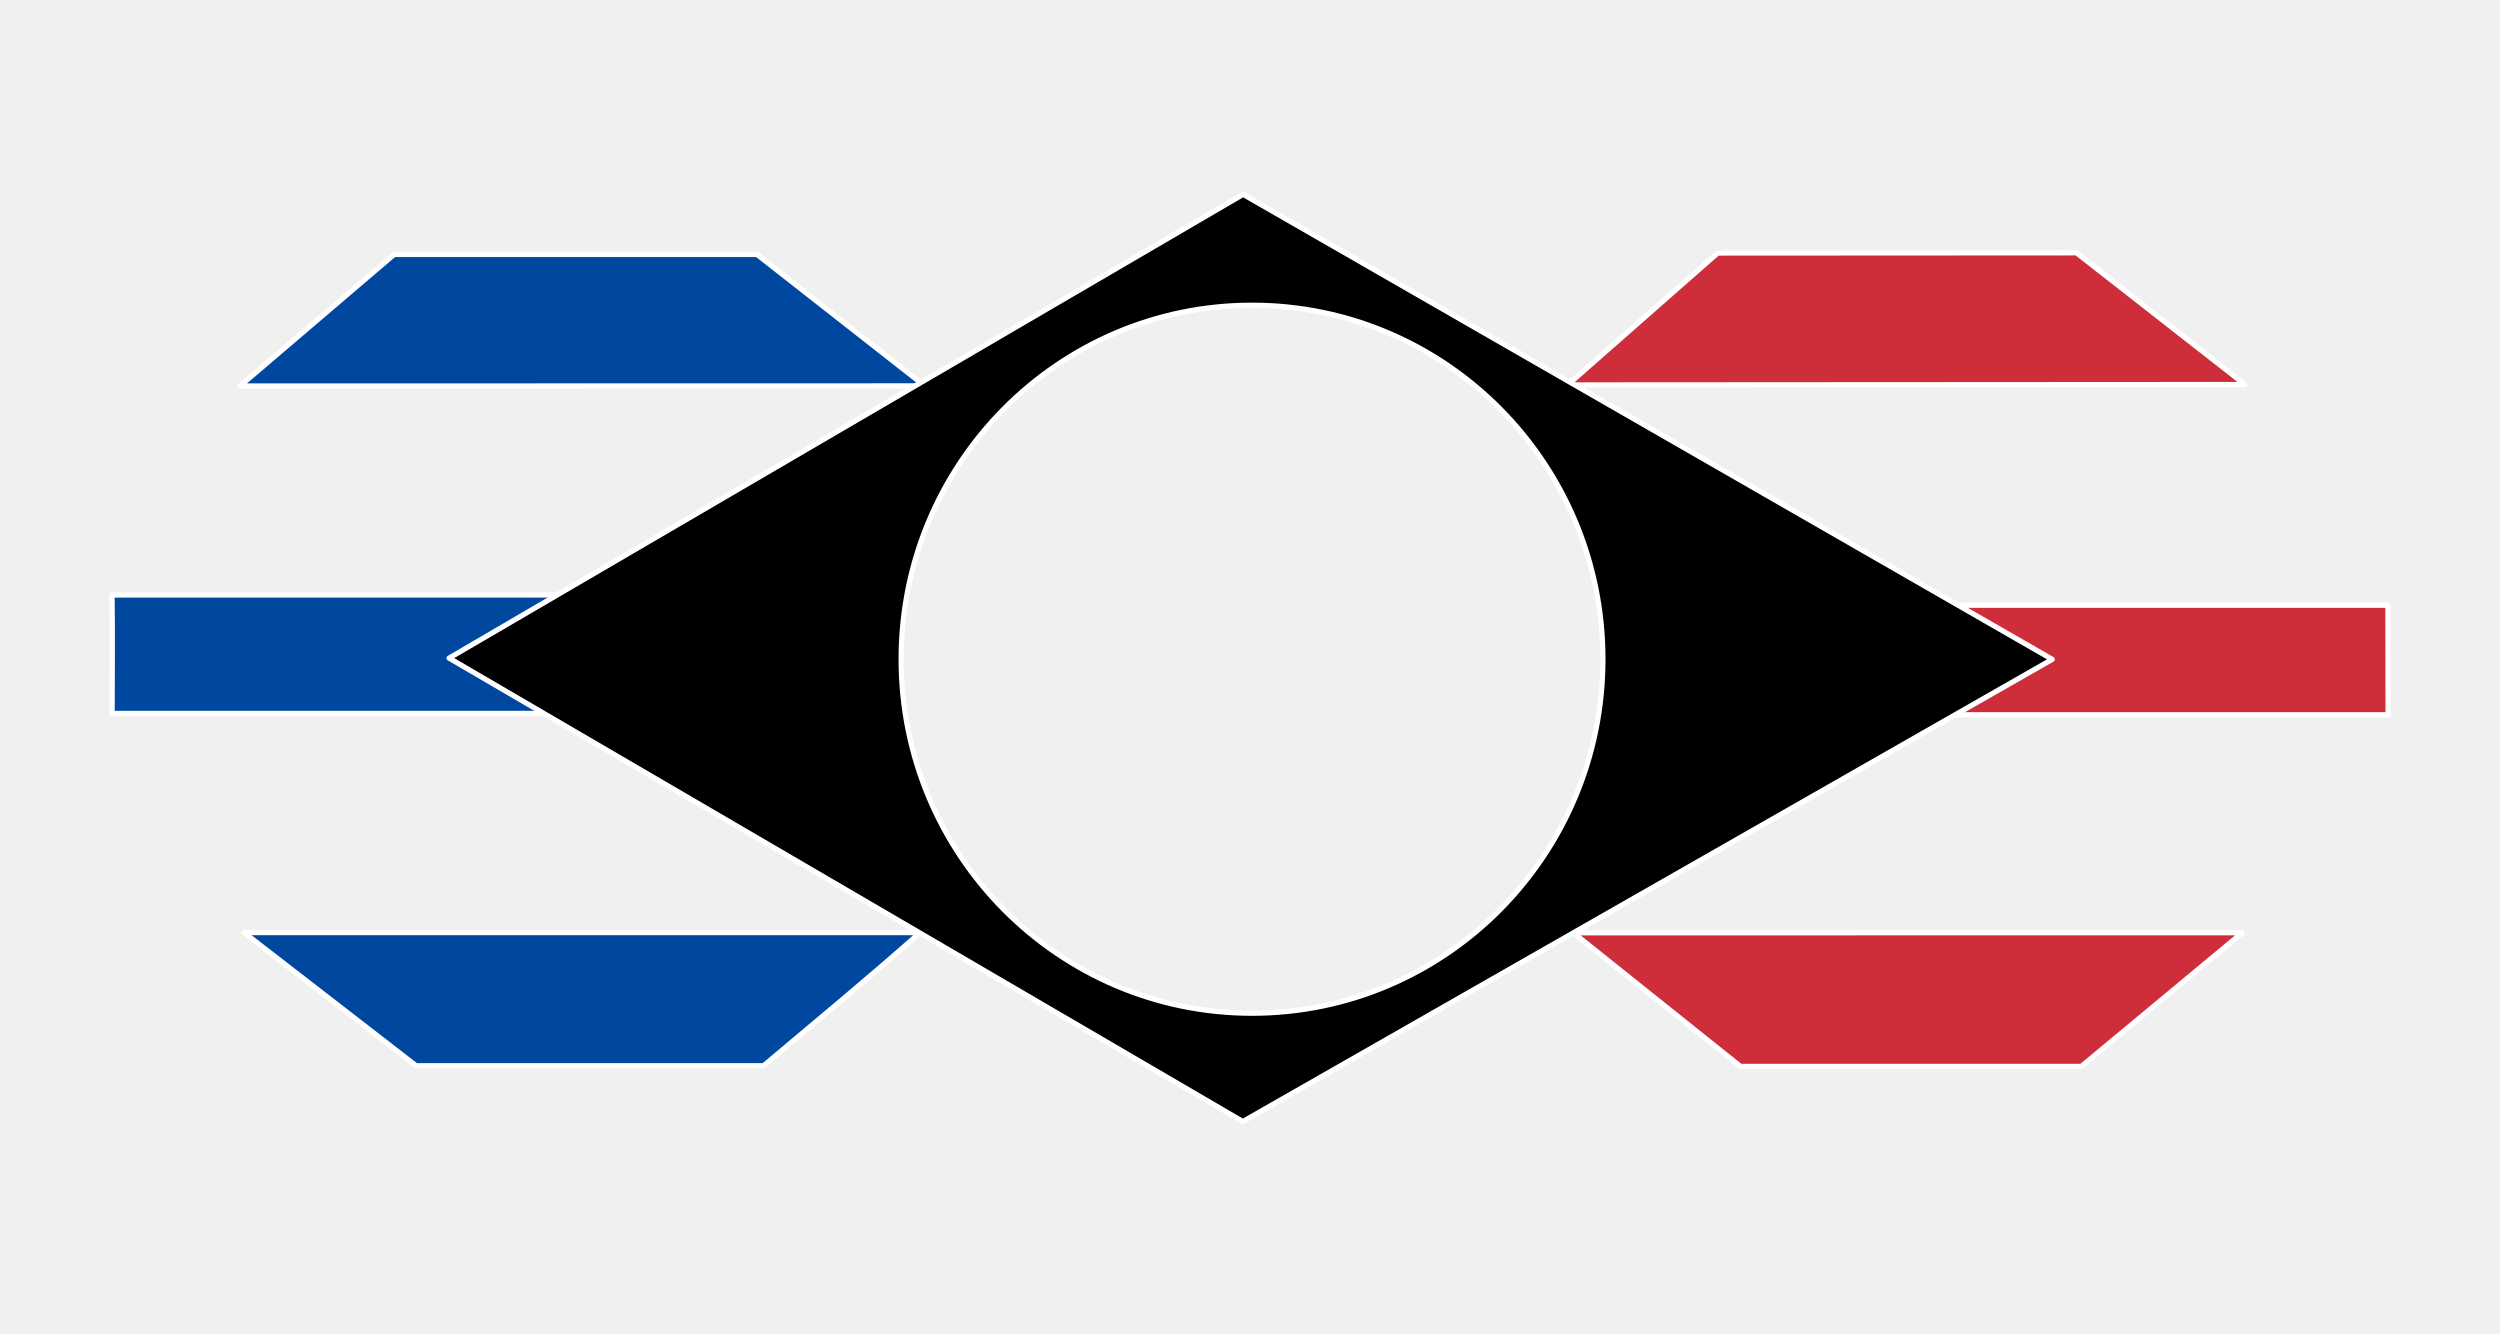
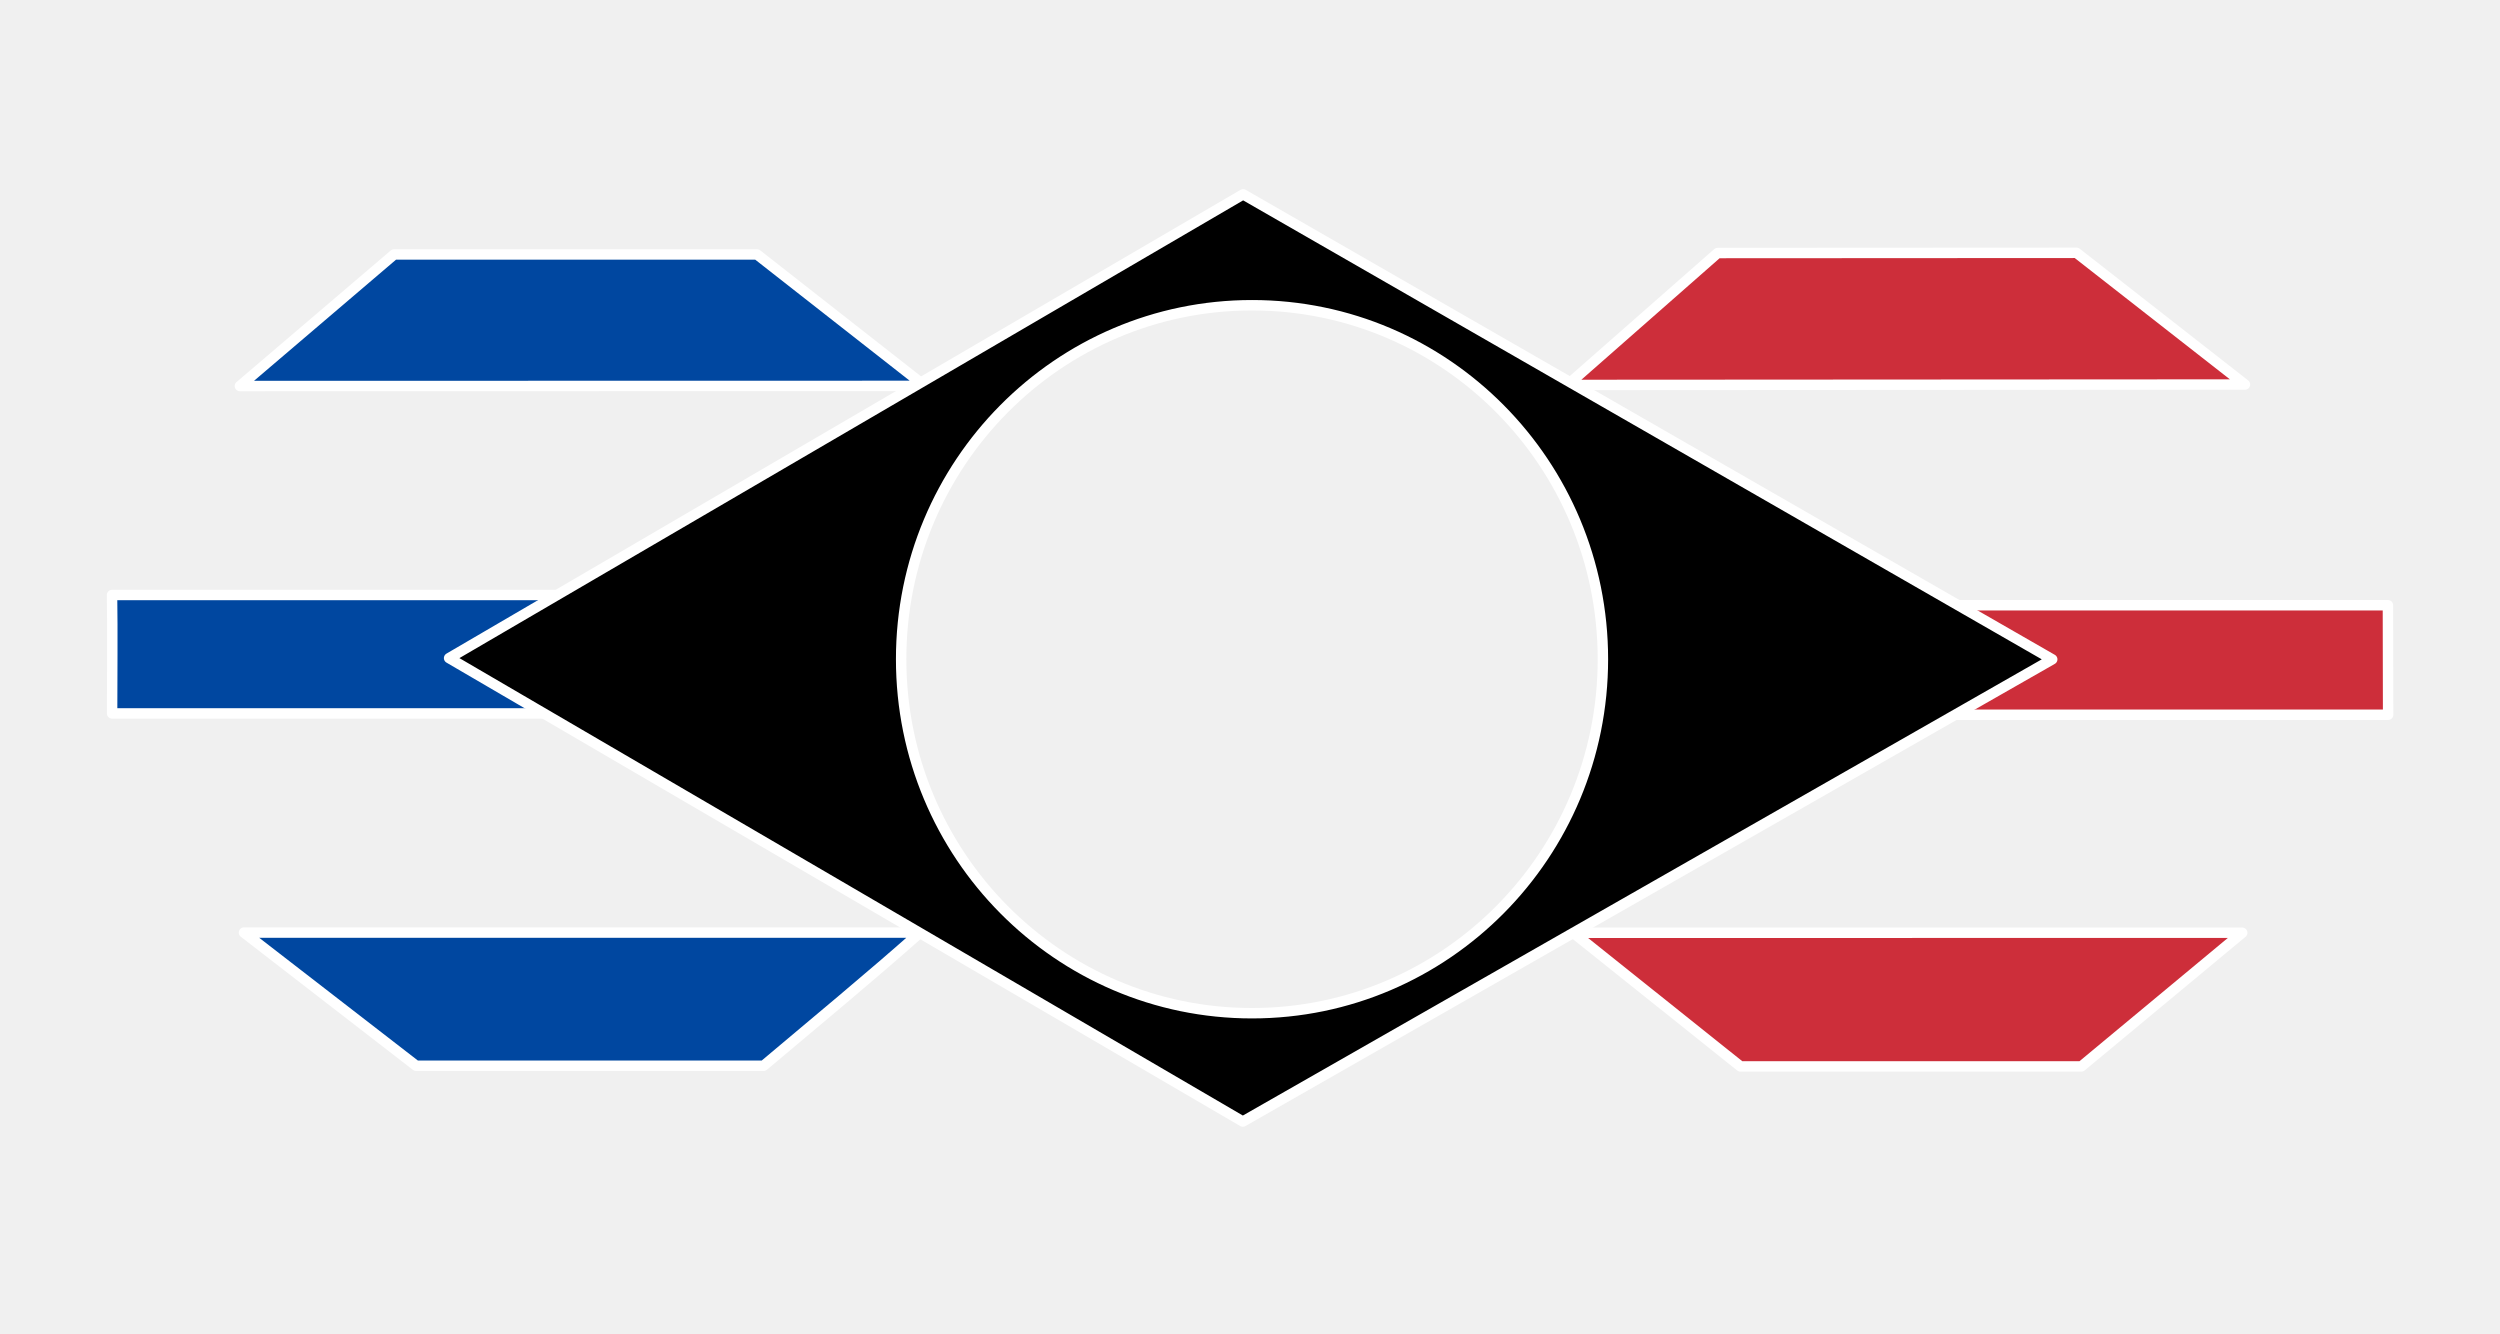
<svg xmlns="http://www.w3.org/2000/svg" version="1.1" id="svg1" width="240" height="128" viewBox="0 0 240 128">
  <style>
    path {
      stroke: white;         /* outline color */
-       stroke-width: .5px;     /* thickness */
+       stroke-width: 1px;     /* thickness */
      stroke-linejoin: round;/* smoother corners */
      stroke-linecap: round; /* smoother ends */
    }
  </style>
  <g id="g1">
    <path style="fill:#cd2e3a;fill-opacity:1" d="m 150.485,36.954 14.408,-12.663 34.452,-0.02 16.172,12.643 z" id="path922" />
    <path style="fill:#cd2e3a;fill-opacity:1" d="M 229.24,58.103 H 186.827 V 68.617 H 229.259 Z" id="path923" />
    <path style="fill:#cd2e3a;fill-opacity:1" d="M 215.255,89.544 199.809,102.376 H 167.083 L 151.027,89.546 Z" id="path924" />
    <path style="fill:#0047a0;fill-opacity:1" d="M 73.308,102.31 H 39.945 L 23.422,89.529 h 64.903 c -4.897,4.355 -10,8.543 -15.017,12.781 z" id="path925" />
    <path style="fill:#0047a0;fill-opacity:1" d="M 10.763,68.49 H 53.377 V 57.121 H 10.756 c 0.058,3.786 0.007,7.581 0.007,11.369 z" id="path926" />
    <path style="fill:#0047a0;fill-opacity:1" d="M 23.029,37.059 37.832,24.431 h 34.845 l 16.099,12.615 z" id="path927" />
    <path id="path916" style="display:inline;fill:#000000;fill-opacity:1" d="M 119.34,18.658 43.113,63.178 119.312,107.668 197.014,63.297 Z m 0.855,10.645 a 33.685,33.983 0 0 1 33.684,33.984 33.685,33.983 0 0 1 -33.684,33.982 A 33.685,33.983 0 0 1 86.51,63.287 33.685,33.983 0 0 1 120.195,29.303 Z" />
  </g>
</svg>
